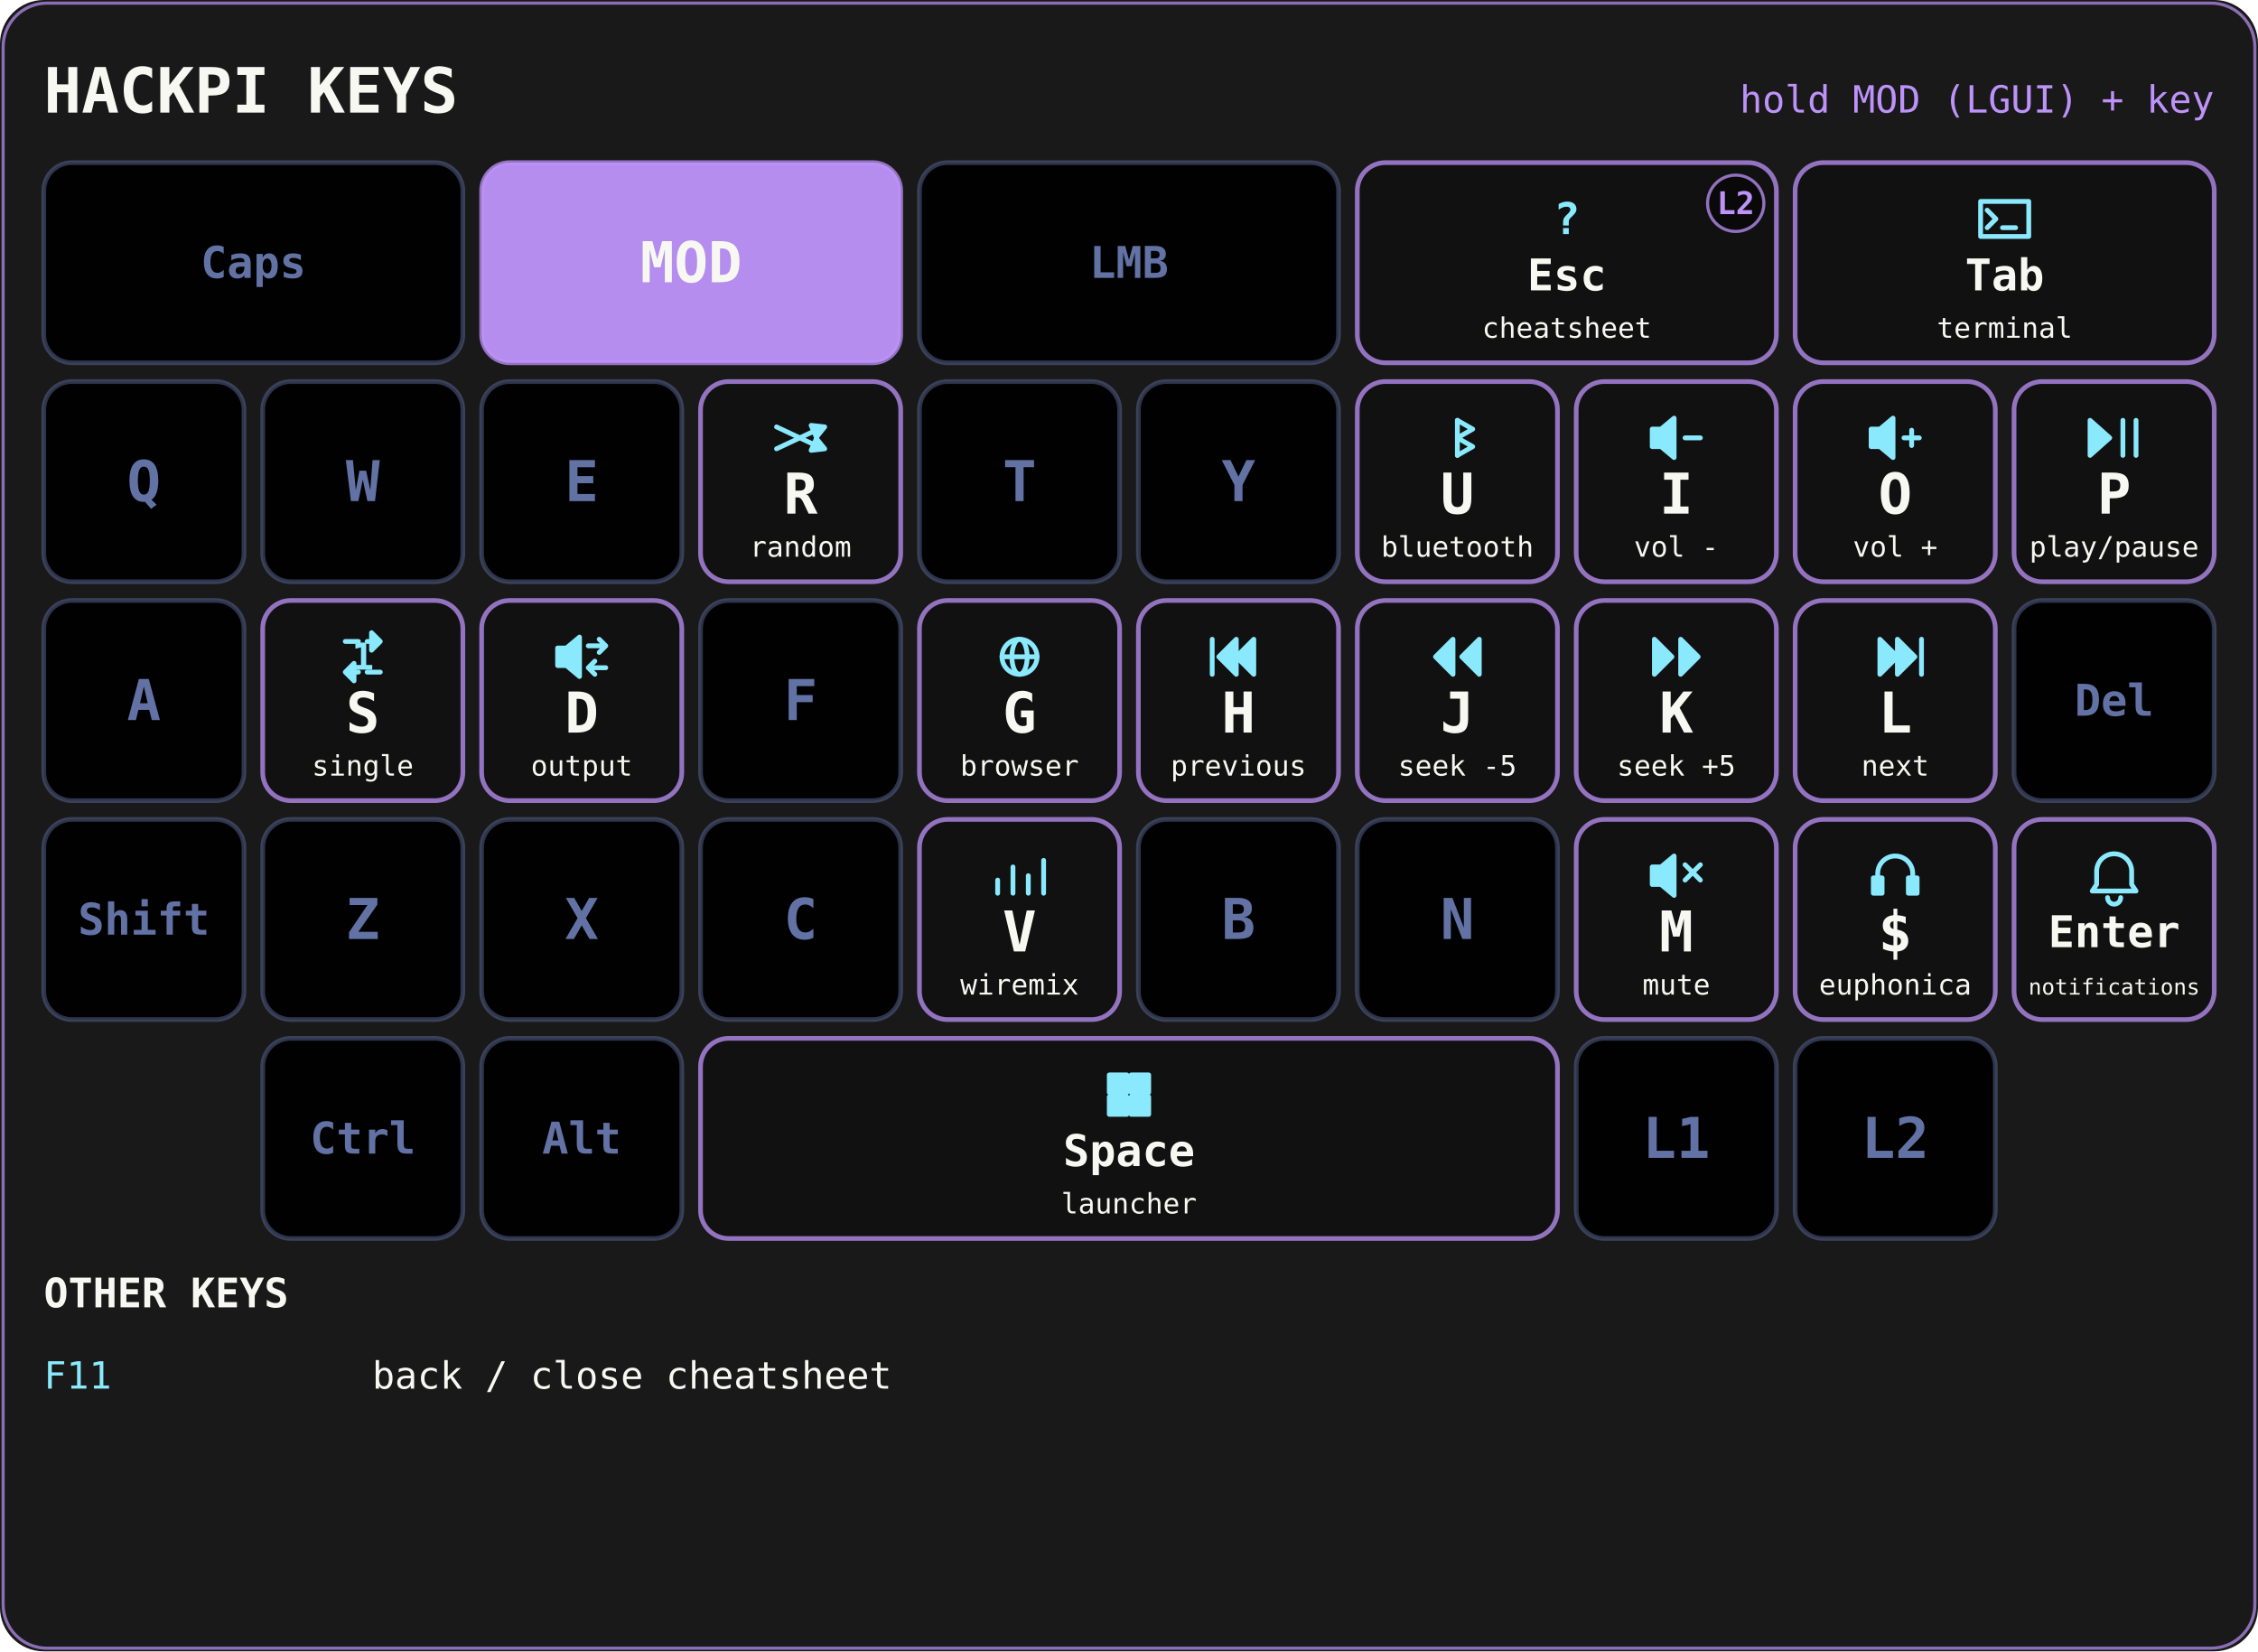
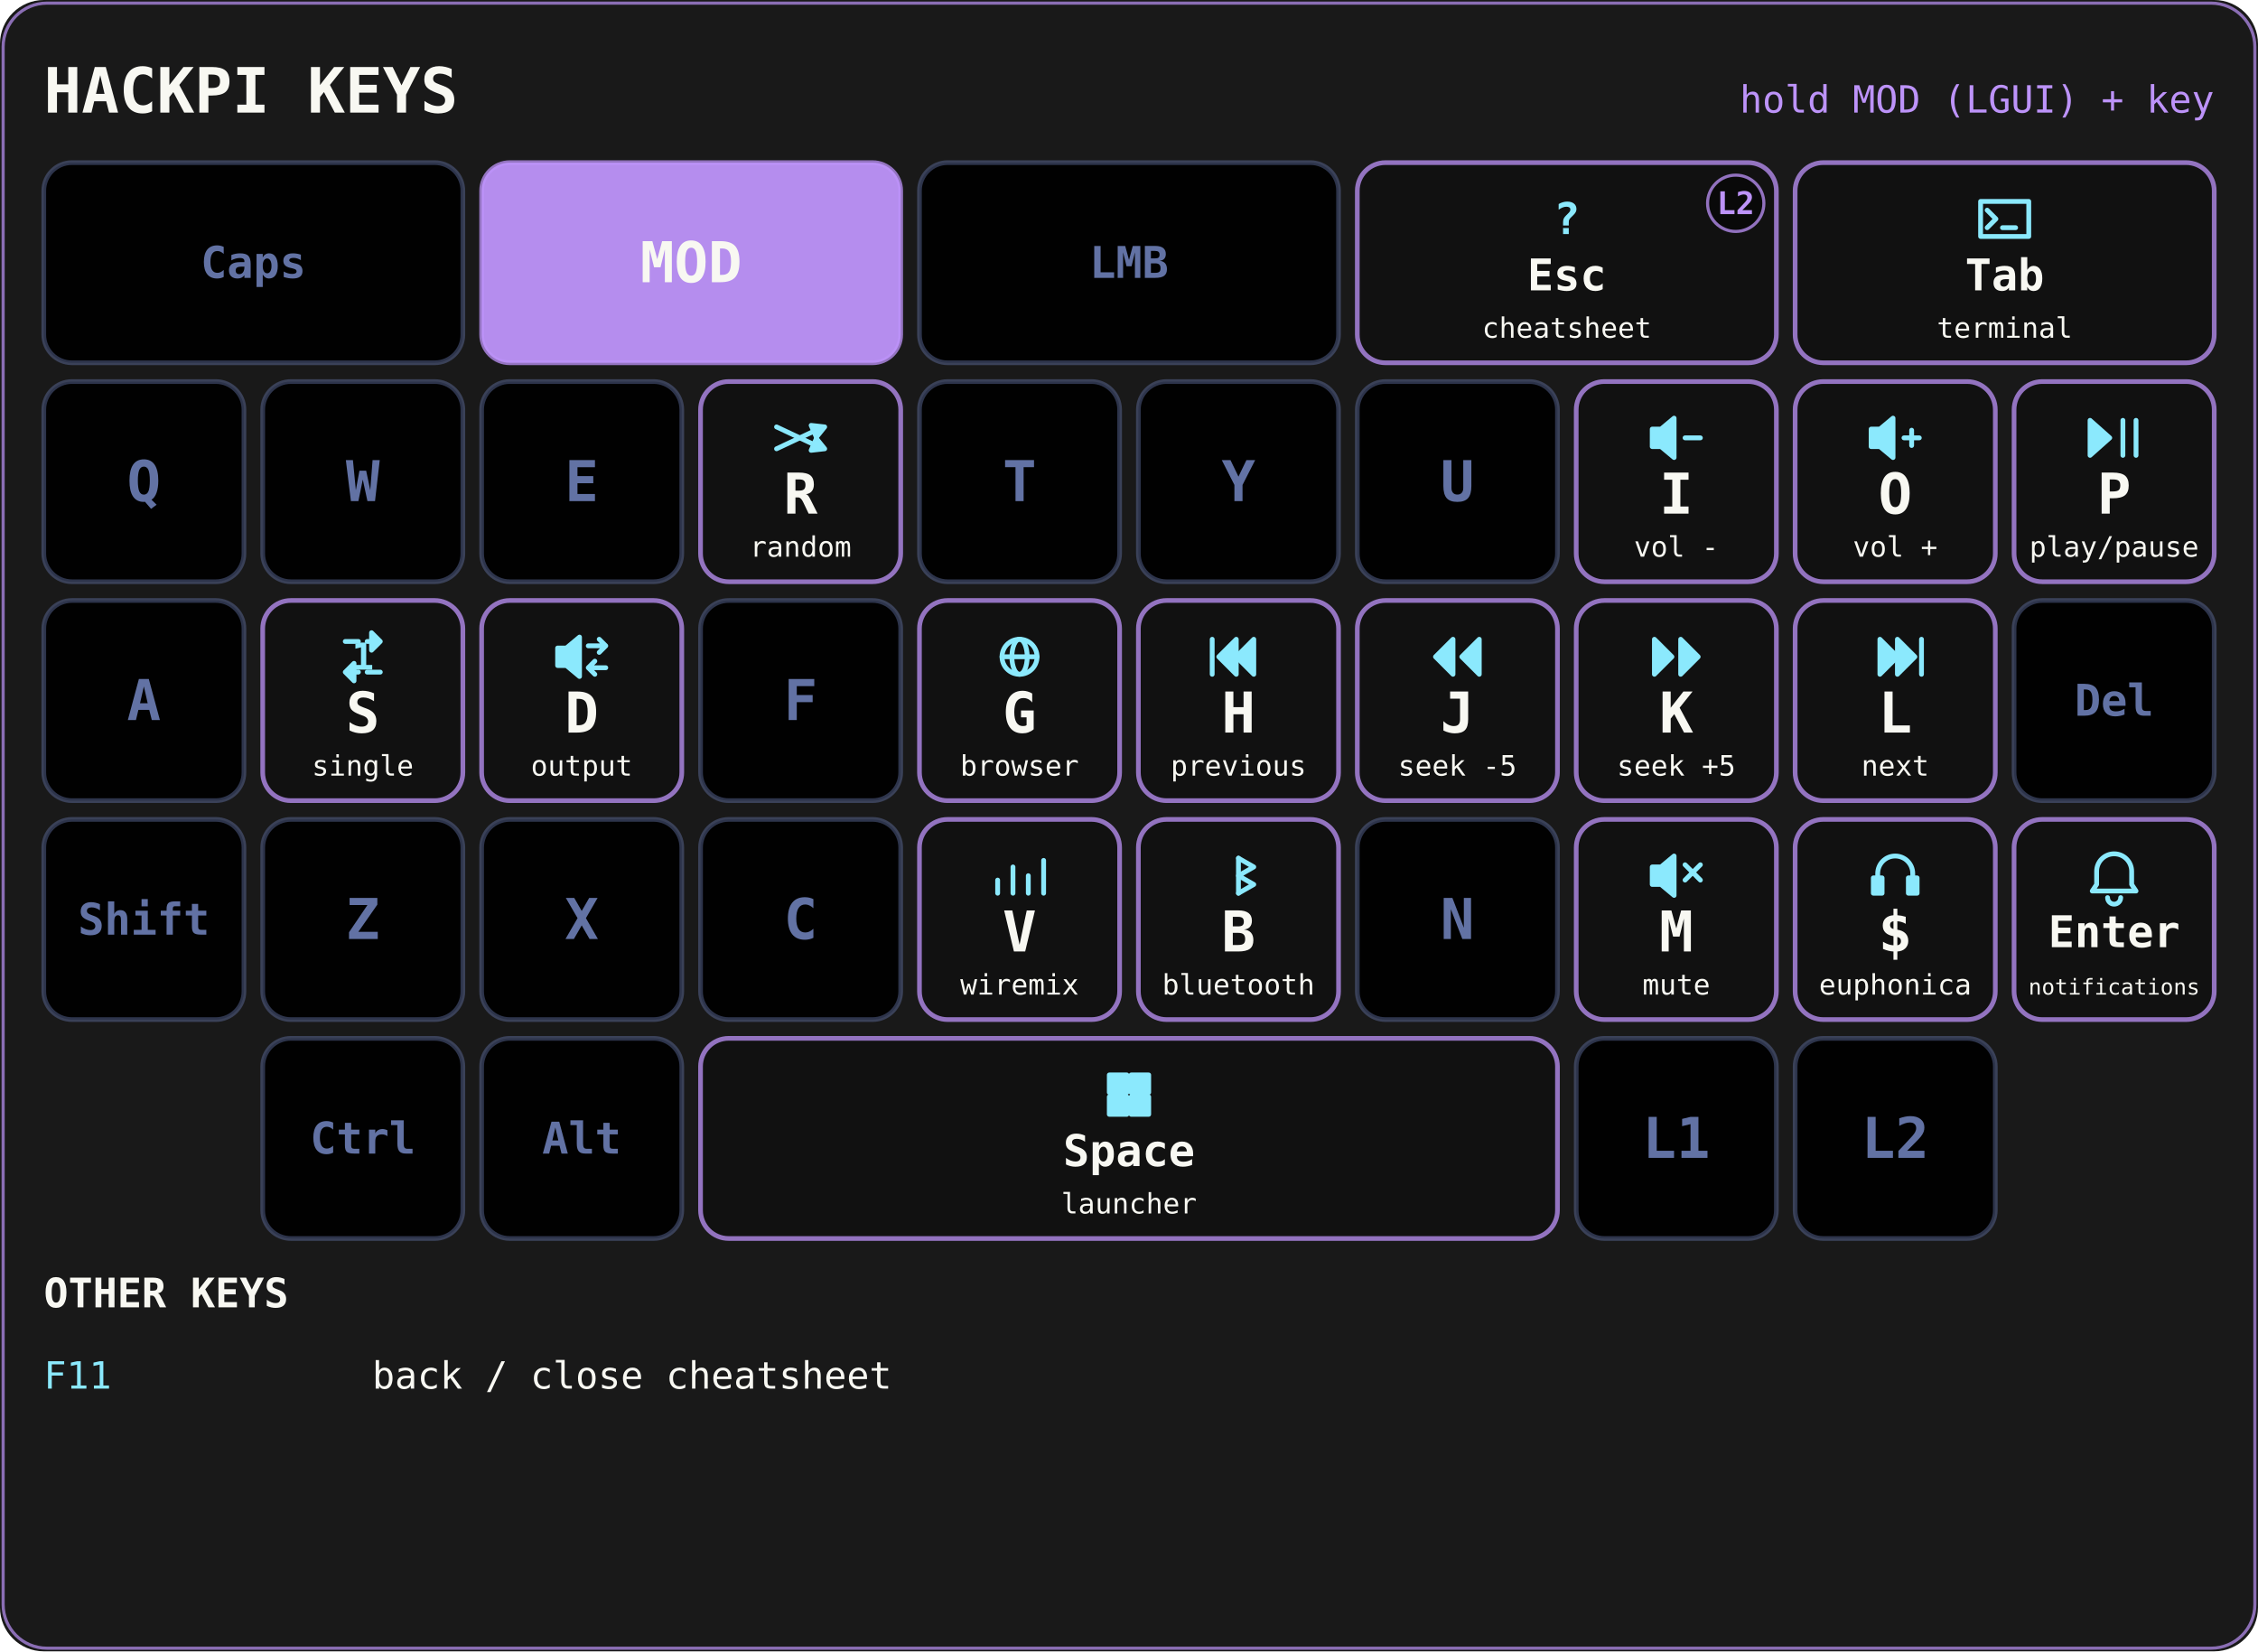
<svg xmlns="http://www.w3.org/2000/svg" width="722" height="528" viewBox="0 0 722 528" font-family="JetBrains Mono, monospace">
  <rect width="722" height="528" rx="14" fill="#000000" fill-opacity="0.9" />
  <rect x="1" y="1" width="720" height="526" rx="14" fill="none" stroke="#bd93f9" stroke-opacity="0.70" stroke-width="1" />
  <text x="14" y="36" font-size="20" font-weight="bold" fill="#f8f8f2">HACKPI KEYS</text>
  <text x="708" y="36" font-size="12" fill="#bd93f9" text-anchor="end">hold MOD (LGUI) + key</text>
  <rect x="14" y="52" width="134" height="64" rx="9" fill="#000000" fill-opacity="0.95" stroke="#6272a4" stroke-opacity="0.45" stroke-width="1.5" />
  <text x="81.0" y="84.0" font-size="14" font-weight="bold" fill="#6272a4" text-anchor="middle" dominant-baseline="central">Caps</text>
  <rect x="154" y="52" width="134" height="64" rx="9" fill="#bd93f9" fill-opacity="0.95" stroke="#bd93f9" stroke-opacity="0.75" stroke-width="1.5" />
  <text x="221.0" y="84.0" font-size="18" font-weight="bold" fill="#f8f8f2" text-anchor="middle" dominant-baseline="central">MOD</text>
  <rect x="294" y="52" width="134" height="64" rx="9" fill="#000000" fill-opacity="0.95" stroke="#6272a4" stroke-opacity="0.45" stroke-width="1.5" />
  <text x="361.0" y="84.0" font-size="14" font-weight="bold" fill="#6272a4" text-anchor="middle" dominant-baseline="central">LMB</text>
  <rect x="434" y="52" width="134" height="64" rx="9" fill="#111111" fill-opacity="0.95" stroke="#bd93f9" stroke-opacity="0.75" stroke-width="1.5" />
  <g transform="translate(501.0,70) scale(0.7)">
    <text x="0" y="0" font-size="20" font-weight="bold" fill="#8be9fd" text-anchor="middle" dominant-baseline="central">?</text>
  </g>
  <text x="501.0" y="108" font-size="9" fill="#f8f8f2" text-anchor="middle">cheatsheet</text>
  <circle cx="555" cy="65" r="9" fill="#000000" fill-opacity="0.45" stroke="#bd93f9" stroke-opacity="0.75" />
  <text x="555" y="65" font-size="10" font-weight="bold" fill="#bd93f9" text-anchor="middle" dominant-baseline="central">L2</text>
  <text x="501.0" y="88.0" font-size="14" font-weight="bold" fill="#f8f8f2" text-anchor="middle" dominant-baseline="central">Esc</text>
  <rect x="574" y="52" width="134" height="64" rx="9" fill="#111111" fill-opacity="0.95" stroke="#bd93f9" stroke-opacity="0.75" stroke-width="1.5" />
  <g transform="translate(641.0,70) scale(0.7)">
    <path d="M -11,-8 L -11,8 L 11,8 L 11,-8 Z" fill="none" stroke="#8be9fd" stroke-width="2.2" stroke-linecap="round" stroke-linejoin="round" />
    <path d="M -8,-4 L -4,0 L -8,4" fill="none" stroke="#8be9fd" stroke-width="2.2" stroke-linecap="round" stroke-linejoin="round" />
    <path d="M -1,4 L 5,4" fill="none" stroke="#8be9fd" stroke-width="2.2" stroke-linecap="round" stroke-linejoin="round" />
  </g>
  <text x="641.0" y="108" font-size="9" fill="#f8f8f2" text-anchor="middle">terminal</text>
  <text x="641.0" y="88.0" font-size="14" font-weight="bold" fill="#f8f8f2" text-anchor="middle" dominant-baseline="central">Tab</text>
  <rect x="14" y="122" width="64" height="64" rx="9" fill="#000000" fill-opacity="0.95" stroke="#6272a4" stroke-opacity="0.45" stroke-width="1.5" />
  <text x="46.0" y="154.0" font-size="18" font-weight="bold" fill="#6272a4" text-anchor="middle" dominant-baseline="central">Q</text>
  <rect x="84" y="122" width="64" height="64" rx="9" fill="#000000" fill-opacity="0.95" stroke="#6272a4" stroke-opacity="0.45" stroke-width="1.5" />
  <text x="116.0" y="154.0" font-size="18" font-weight="bold" fill="#6272a4" text-anchor="middle" dominant-baseline="central">W</text>
  <rect x="154" y="122" width="64" height="64" rx="9" fill="#000000" fill-opacity="0.95" stroke="#6272a4" stroke-opacity="0.45" stroke-width="1.5" />
  <text x="186.0" y="154.0" font-size="18" font-weight="bold" fill="#6272a4" text-anchor="middle" dominant-baseline="central">E</text>
  <rect x="224" y="122" width="64" height="64" rx="9" fill="#111111" fill-opacity="0.95" stroke="#bd93f9" stroke-opacity="0.75" stroke-width="1.5" />
  <g transform="translate(256.0,140) scale(0.7)">
    <path d="M -11,-5 L 6,3" fill="none" stroke="#8be9fd" stroke-width="2.2" stroke-linecap="round" stroke-linejoin="round" />
    <path d="M 11,5 L 4.8,5.7 L 7.2,0.3 Z" fill="#8be9fd" stroke="#8be9fd" stroke-width="2.2" stroke-linecap="round" stroke-linejoin="round" />
    <path d="M -11,5 L 6,-3" fill="none" stroke="#8be9fd" stroke-width="2.2" stroke-linecap="round" stroke-linejoin="round" />
    <path d="M 11,-5 L 7.2,-0.3 L 4.8,-5.7 Z" fill="#8be9fd" stroke="#8be9fd" stroke-width="2.2" stroke-linecap="round" stroke-linejoin="round" />
  </g>
  <text x="256.0" y="178" font-size="9" fill="#f8f8f2" text-anchor="middle">random</text>
  <text x="256.0" y="158.0" font-size="18" font-weight="bold" fill="#f8f8f2" text-anchor="middle" dominant-baseline="central">R</text>
  <rect x="294" y="122" width="64" height="64" rx="9" fill="#000000" fill-opacity="0.95" stroke="#6272a4" stroke-opacity="0.45" stroke-width="1.5" />
  <text x="326.0" y="154.0" font-size="18" font-weight="bold" fill="#6272a4" text-anchor="middle" dominant-baseline="central">T</text>
  <rect x="364" y="122" width="64" height="64" rx="9" fill="#000000" fill-opacity="0.95" stroke="#6272a4" stroke-opacity="0.45" stroke-width="1.5" />
  <text x="396.0" y="154.0" font-size="18" font-weight="bold" fill="#6272a4" text-anchor="middle" dominant-baseline="central">Y</text>
-   <rect x="434" y="122" width="64" height="64" rx="9" fill="#111111" fill-opacity="0.95" stroke="#bd93f9" stroke-opacity="0.75" stroke-width="1.5" />
-   <g transform="translate(466.0,140) scale(0.7)">
-     <path d="M 0,-8 L 0,8" fill="none" stroke="#8be9fd" stroke-width="2.2" stroke-linecap="round" stroke-linejoin="round" />
-     <path d="M 0,-8 L 7,-4 L 0,0 L 7,4 L 0,8" fill="none" stroke="#8be9fd" stroke-width="2.2" stroke-linecap="round" stroke-linejoin="round" />
-   </g>
-   <text x="466.0" y="178" font-size="9" fill="#f8f8f2" text-anchor="middle">bluetooth</text>
-   <text x="466.0" y="158.0" font-size="18" font-weight="bold" fill="#f8f8f2" text-anchor="middle" dominant-baseline="central">U</text>
+   <rect x="434" y="122" width="64" height="64" rx="9" fill="#000000" fill-opacity="0.95" stroke="#6272a4" stroke-opacity="0.45" stroke-width="1.5" />
+   <text x="466.0" y="154.0" font-size="18" font-weight="bold" fill="#6272a4" text-anchor="middle" dominant-baseline="central">U</text>
  <rect x="504" y="122" width="64" height="64" rx="9" fill="#111111" fill-opacity="0.95" stroke="#bd93f9" stroke-opacity="0.75" stroke-width="1.5" />
  <g transform="translate(536.0,140) scale(0.7)">
    <path d="M -11,-4 L -7,-4 L -1,-9 L -1,9 L -7,4 L -11,4 Z" fill="#8be9fd" stroke="#8be9fd" stroke-width="2.2" stroke-linecap="round" stroke-linejoin="round" />
    <path d="M 4,0 L 11,0" fill="none" stroke="#8be9fd" stroke-width="2.2" stroke-linecap="round" stroke-linejoin="round" />
  </g>
  <text x="536.0" y="178" font-size="9" fill="#f8f8f2" text-anchor="middle">vol -</text>
  <text x="536.0" y="158.0" font-size="18" font-weight="bold" fill="#f8f8f2" text-anchor="middle" dominant-baseline="central">I</text>
  <rect x="574" y="122" width="64" height="64" rx="9" fill="#111111" fill-opacity="0.95" stroke="#bd93f9" stroke-opacity="0.75" stroke-width="1.5" />
  <g transform="translate(606.0,140) scale(0.7)">
    <path d="M -11,-4 L -7,-4 L -1,-9 L -1,9 L -7,4 L -11,4 Z" fill="#8be9fd" stroke="#8be9fd" stroke-width="2.2" stroke-linecap="round" stroke-linejoin="round" />
    <path d="M 4,0 L 11,0 M 7.5,-3.5 L 7.5,3.5" fill="none" stroke="#8be9fd" stroke-width="2.2" stroke-linecap="round" stroke-linejoin="round" />
  </g>
  <text x="606.0" y="178" font-size="9" fill="#f8f8f2" text-anchor="middle">vol +</text>
  <text x="606.0" y="158.0" font-size="18" font-weight="bold" fill="#f8f8f2" text-anchor="middle" dominant-baseline="central">O</text>
  <rect x="644" y="122" width="64" height="64" rx="9" fill="#111111" fill-opacity="0.95" stroke="#bd93f9" stroke-opacity="0.75" stroke-width="1.5" />
  <g transform="translate(676.0,140) scale(0.7)">
    <path d="M -11,-8 L -2,0 L -11,8 Z" fill="#8be9fd" stroke="#8be9fd" stroke-width="2.2" stroke-linecap="round" stroke-linejoin="round" />
    <path d="M 4,-8 L 4,8 M 10,-8 L 10,8" fill="none" stroke="#8be9fd" stroke-width="2.2" stroke-linecap="round" stroke-linejoin="round" />
  </g>
  <text x="676.0" y="178" font-size="9" fill="#f8f8f2" text-anchor="middle">play/pause</text>
  <text x="676.0" y="158.0" font-size="18" font-weight="bold" fill="#f8f8f2" text-anchor="middle" dominant-baseline="central">P</text>
  <rect x="14" y="192" width="64" height="64" rx="9" fill="#000000" fill-opacity="0.95" stroke="#6272a4" stroke-opacity="0.45" stroke-width="1.5" />
  <text x="46.0" y="224.0" font-size="18" font-weight="bold" fill="#6272a4" text-anchor="middle" dominant-baseline="central">A</text>
  <rect x="84" y="192" width="64" height="64" rx="9" fill="#111111" fill-opacity="0.95" stroke="#bd93f9" stroke-opacity="0.75" stroke-width="1.5" />
  <g transform="translate(116.0,210) scale(0.7)">
    <path d="M -8,-7 L -2,-7" fill="none" stroke="#8be9fd" stroke-width="2.2" stroke-linecap="round" stroke-linejoin="round" />
    <path d="M 2,-7 L 4,-7" fill="none" stroke="#8be9fd" stroke-width="2.2" stroke-linecap="round" stroke-linejoin="round" />
    <path d="M 8,-7 L 4,-11 L 4,-3 Z" fill="#8be9fd" stroke="#8be9fd" stroke-width="2.2" stroke-linecap="round" stroke-linejoin="round" />
    <path d="M 8,7 L 2,7" fill="none" stroke="#8be9fd" stroke-width="2.2" stroke-linecap="round" stroke-linejoin="round" />
    <path d="M -2,7 L -4,7" fill="none" stroke="#8be9fd" stroke-width="2.2" stroke-linecap="round" stroke-linejoin="round" />
    <path d="M -8,7 L -4,3 L -4,11 Z" fill="#8be9fd" stroke="#8be9fd" stroke-width="2.2" stroke-linecap="round" stroke-linejoin="round" />
    <text x="0" y="0" font-size="17" font-weight="bold" fill="#8be9fd" text-anchor="middle" dominant-baseline="central">1</text>
  </g>
  <text x="116.0" y="248" font-size="9" fill="#f8f8f2" text-anchor="middle">single</text>
  <text x="116.0" y="228.0" font-size="18" font-weight="bold" fill="#f8f8f2" text-anchor="middle" dominant-baseline="central">S</text>
  <rect x="154" y="192" width="64" height="64" rx="9" fill="#111111" fill-opacity="0.95" stroke="#bd93f9" stroke-opacity="0.75" stroke-width="1.5" />
  <g transform="translate(186.0,210) scale(0.7)">
    <path d="M -11,-4 L -7,-4 L -1,-9 L -1,9 L -7,4 L -11,4 Z" fill="#8be9fd" stroke="#8be9fd" stroke-width="2.2" stroke-linecap="round" stroke-linejoin="round" />
    <path d="M 3,-5 L 11,-5 L 8,-8 M 11,-5 L 8,-2" fill="none" stroke="#8be9fd" stroke-width="2.2" stroke-linecap="round" stroke-linejoin="round" />
    <path d="M 11,5 L 3,5 L 6,2 M 3,5 L 6,8" fill="none" stroke="#8be9fd" stroke-width="2.2" stroke-linecap="round" stroke-linejoin="round" />
  </g>
  <text x="186.0" y="248" font-size="9" fill="#f8f8f2" text-anchor="middle">output</text>
  <text x="186.0" y="228.0" font-size="18" font-weight="bold" fill="#f8f8f2" text-anchor="middle" dominant-baseline="central">D</text>
  <rect x="224" y="192" width="64" height="64" rx="9" fill="#000000" fill-opacity="0.95" stroke="#6272a4" stroke-opacity="0.45" stroke-width="1.5" />
  <text x="256.0" y="224.0" font-size="18" font-weight="bold" fill="#6272a4" text-anchor="middle" dominant-baseline="central">F</text>
  <rect x="294" y="192" width="64" height="64" rx="9" fill="#111111" fill-opacity="0.95" stroke="#bd93f9" stroke-opacity="0.75" stroke-width="1.5" />
  <g transform="translate(326.0,210) scale(0.7)">
    <path d="M -8,0 A 8,8 0 1 0 8,0 A 8,8 0 1 0 -8,0" fill="none" stroke="#8be9fd" stroke-width="2.2" stroke-linecap="round" stroke-linejoin="round" />
    <path d="M 0,-8 A 3.5,8 0 1 0 0,8 A 3.5,8 0 1 0 0,-8" fill="none" stroke="#8be9fd" stroke-width="2.2" stroke-linecap="round" stroke-linejoin="round" />
    <path d="M -8,0 L 8,0" fill="none" stroke="#8be9fd" stroke-width="2.2" stroke-linecap="round" stroke-linejoin="round" />
  </g>
  <text x="326.0" y="248" font-size="9" fill="#f8f8f2" text-anchor="middle">browser</text>
  <text x="326.0" y="228.0" font-size="18" font-weight="bold" fill="#f8f8f2" text-anchor="middle" dominant-baseline="central">G</text>
  <rect x="364" y="192" width="64" height="64" rx="9" fill="#111111" fill-opacity="0.95" stroke="#bd93f9" stroke-opacity="0.75" stroke-width="1.5" />
  <g transform="translate(396.0,210) scale(0.7)">
    <path d="M -12,-8 L -12,8" fill="none" stroke="#8be9fd" stroke-width="2.2" stroke-linecap="round" stroke-linejoin="round" />
    <path d="M -9,0 L -1,-8 L -1,8 Z" fill="#8be9fd" stroke="#8be9fd" stroke-width="2.2" stroke-linecap="round" stroke-linejoin="round" />
    <path d="M -1,0 L 7,-8 L 7,8 Z" fill="#8be9fd" stroke="#8be9fd" stroke-width="2.2" stroke-linecap="round" stroke-linejoin="round" />
  </g>
  <text x="396.0" y="248" font-size="9" fill="#f8f8f2" text-anchor="middle">previous</text>
  <text x="396.0" y="228.0" font-size="18" font-weight="bold" fill="#f8f8f2" text-anchor="middle" dominant-baseline="central">H</text>
  <rect x="434" y="192" width="64" height="64" rx="9" fill="#111111" fill-opacity="0.95" stroke="#bd93f9" stroke-opacity="0.75" stroke-width="1.5" />
  <g transform="translate(466.0,210) scale(0.7)">
    <path d="M -2,-8 L -10,0 L -2,8 Z" fill="#8be9fd" stroke="#8be9fd" stroke-width="2.2" stroke-linecap="round" stroke-linejoin="round" />
    <path d="M 10,-8 L 2,0 L 10,8 Z" fill="#8be9fd" stroke="#8be9fd" stroke-width="2.2" stroke-linecap="round" stroke-linejoin="round" />
  </g>
  <text x="466.0" y="248" font-size="9" fill="#f8f8f2" text-anchor="middle">seek -5</text>
  <text x="466.0" y="228.0" font-size="18" font-weight="bold" fill="#f8f8f2" text-anchor="middle" dominant-baseline="central">J</text>
  <rect x="504" y="192" width="64" height="64" rx="9" fill="#111111" fill-opacity="0.95" stroke="#bd93f9" stroke-opacity="0.75" stroke-width="1.5" />
  <g transform="translate(536.0,210) scale(0.7)">
    <path d="M -10,-8 L -2,0 L -10,8 Z" fill="#8be9fd" stroke="#8be9fd" stroke-width="2.2" stroke-linecap="round" stroke-linejoin="round" />
    <path d="M 2,-8 L 10,0 L 2,8 Z" fill="#8be9fd" stroke="#8be9fd" stroke-width="2.2" stroke-linecap="round" stroke-linejoin="round" />
  </g>
  <text x="536.0" y="248" font-size="9" fill="#f8f8f2" text-anchor="middle">seek +5</text>
  <text x="536.0" y="228.0" font-size="18" font-weight="bold" fill="#f8f8f2" text-anchor="middle" dominant-baseline="central">K</text>
  <rect x="574" y="192" width="64" height="64" rx="9" fill="#111111" fill-opacity="0.95" stroke="#bd93f9" stroke-opacity="0.75" stroke-width="1.5" />
  <g transform="translate(606.0,210) scale(0.7)">
    <path d="M 12,-8 L 12,8" fill="none" stroke="#8be9fd" stroke-width="2.2" stroke-linecap="round" stroke-linejoin="round" />
    <path d="M 9,0 L 1,-8 L 1,8 Z" fill="#8be9fd" stroke="#8be9fd" stroke-width="2.2" stroke-linecap="round" stroke-linejoin="round" />
    <path d="M 1,0 L -7,-8 L -7,8 Z" fill="#8be9fd" stroke="#8be9fd" stroke-width="2.2" stroke-linecap="round" stroke-linejoin="round" />
  </g>
  <text x="606.0" y="248" font-size="9" fill="#f8f8f2" text-anchor="middle">next</text>
  <text x="606.0" y="228.0" font-size="18" font-weight="bold" fill="#f8f8f2" text-anchor="middle" dominant-baseline="central">L</text>
  <rect x="644" y="192" width="64" height="64" rx="9" fill="#000000" fill-opacity="0.95" stroke="#6272a4" stroke-opacity="0.45" stroke-width="1.5" />
  <text x="676.0" y="224.0" font-size="14" font-weight="bold" fill="#6272a4" text-anchor="middle" dominant-baseline="central">Del</text>
  <rect x="14" y="262" width="64" height="64" rx="9" fill="#000000" fill-opacity="0.95" stroke="#6272a4" stroke-opacity="0.45" stroke-width="1.5" />
  <text x="46.0" y="294.0" font-size="14" font-weight="bold" fill="#6272a4" text-anchor="middle" dominant-baseline="central">Shift</text>
  <rect x="84" y="262" width="64" height="64" rx="9" fill="#000000" fill-opacity="0.95" stroke="#6272a4" stroke-opacity="0.45" stroke-width="1.5" />
  <text x="116.0" y="294.0" font-size="18" font-weight="bold" fill="#6272a4" text-anchor="middle" dominant-baseline="central">Z</text>
  <rect x="154" y="262" width="64" height="64" rx="9" fill="#000000" fill-opacity="0.95" stroke="#6272a4" stroke-opacity="0.45" stroke-width="1.5" />
  <text x="186.0" y="294.0" font-size="18" font-weight="bold" fill="#6272a4" text-anchor="middle" dominant-baseline="central">X</text>
  <rect x="224" y="262" width="64" height="64" rx="9" fill="#000000" fill-opacity="0.95" stroke="#6272a4" stroke-opacity="0.45" stroke-width="1.5" />
  <text x="256.0" y="294.0" font-size="18" font-weight="bold" fill="#6272a4" text-anchor="middle" dominant-baseline="central">C</text>
  <rect x="294" y="262" width="64" height="64" rx="9" fill="#111111" fill-opacity="0.95" stroke="#bd93f9" stroke-opacity="0.75" stroke-width="1.5" />
  <g transform="translate(326.0,280) scale(0.7)">
    <path d="M -10,8 L -10,2" fill="none" stroke="#8be9fd" stroke-width="2.2" stroke-linecap="round" stroke-linejoin="round" />
    <path d="M -3,8 L -3,-4" fill="none" stroke="#8be9fd" stroke-width="2.2" stroke-linecap="round" stroke-linejoin="round" />
    <path d="M 4,8 L 4,0" fill="none" stroke="#8be9fd" stroke-width="2.2" stroke-linecap="round" stroke-linejoin="round" />
    <path d="M 11,8 L 11,-7" fill="none" stroke="#8be9fd" stroke-width="2.2" stroke-linecap="round" stroke-linejoin="round" />
  </g>
  <text x="326.0" y="318" font-size="9" fill="#f8f8f2" text-anchor="middle">wiremix</text>
  <text x="326.0" y="298.0" font-size="18" font-weight="bold" fill="#f8f8f2" text-anchor="middle" dominant-baseline="central">V</text>
-   <rect x="364" y="262" width="64" height="64" rx="9" fill="#000000" fill-opacity="0.95" stroke="#6272a4" stroke-opacity="0.45" stroke-width="1.5" />
-   <text x="396.0" y="294.0" font-size="18" font-weight="bold" fill="#6272a4" text-anchor="middle" dominant-baseline="central">B</text>
+   <rect x="364" y="262" width="64" height="64" rx="9" fill="#111111" fill-opacity="0.95" stroke="#bd93f9" stroke-opacity="0.75" stroke-width="1.5" />
+   <g transform="translate(396.0,280) scale(0.7)">
+     <path d="M 0,-8 L 0,8" fill="none" stroke="#8be9fd" stroke-width="2.2" stroke-linecap="round" stroke-linejoin="round" />
+     <path d="M 0,-8 L 7,-4 L 0,0 L 7,4 L 0,8" fill="none" stroke="#8be9fd" stroke-width="2.2" stroke-linecap="round" stroke-linejoin="round" />
+   </g>
+   <text x="396.0" y="318" font-size="9" fill="#f8f8f2" text-anchor="middle">bluetooth</text>
+   <text x="396.0" y="298.0" font-size="18" font-weight="bold" fill="#f8f8f2" text-anchor="middle" dominant-baseline="central">B</text>
  <rect x="434" y="262" width="64" height="64" rx="9" fill="#000000" fill-opacity="0.95" stroke="#6272a4" stroke-opacity="0.45" stroke-width="1.5" />
  <text x="466.0" y="294.0" font-size="18" font-weight="bold" fill="#6272a4" text-anchor="middle" dominant-baseline="central">N</text>
  <rect x="504" y="262" width="64" height="64" rx="9" fill="#111111" fill-opacity="0.95" stroke="#bd93f9" stroke-opacity="0.75" stroke-width="1.5" />
  <g transform="translate(536.0,280) scale(0.7)">
    <path d="M -11,-4 L -7,-4 L -1,-9 L -1,9 L -7,4 L -11,4 Z" fill="#8be9fd" stroke="#8be9fd" stroke-width="2.2" stroke-linecap="round" stroke-linejoin="round" />
    <path d="M 4,-5 L 11,2 M 11,-5 L 4,2" fill="none" stroke="#8be9fd" stroke-width="2.2" stroke-linecap="round" stroke-linejoin="round" />
  </g>
  <text x="536.0" y="318" font-size="9" fill="#f8f8f2" text-anchor="middle">mute</text>
  <text x="536.0" y="298.0" font-size="18" font-weight="bold" fill="#f8f8f2" text-anchor="middle" dominant-baseline="central">M</text>
  <rect x="574" y="262" width="64" height="64" rx="9" fill="#111111" fill-opacity="0.95" stroke="#bd93f9" stroke-opacity="0.75" stroke-width="1.5" />
  <g transform="translate(606.0,280) scale(0.7)">
    <path d="M -8,2 L -8,-1 A 8,8 0 0 1 8,-1 L 8,2" fill="none" stroke="#8be9fd" stroke-width="2.2" stroke-linecap="round" stroke-linejoin="round" />
    <path d="M -10,1 L -6,1 L -6,8 L -10,8 Z" fill="#8be9fd" stroke="#8be9fd" stroke-width="2.2" stroke-linecap="round" stroke-linejoin="round" />
    <path d="M 6,1 L 10,1 L 10,8 L 6,8 Z" fill="#8be9fd" stroke="#8be9fd" stroke-width="2.2" stroke-linecap="round" stroke-linejoin="round" />
  </g>
  <text x="606.0" y="318" font-size="9" fill="#f8f8f2" text-anchor="middle">euphonica</text>
  <text x="606.0" y="298.0" font-size="18" font-weight="bold" fill="#f8f8f2" text-anchor="middle" dominant-baseline="central">$</text>
  <rect x="644" y="262" width="64" height="64" rx="9" fill="#111111" fill-opacity="0.95" stroke="#bd93f9" stroke-opacity="0.75" stroke-width="1.5" />
  <g transform="translate(676.0,280) scale(0.7)">
    <path d="M -8,4 L -8,-2 A 8,8 0 0 1 8,-2 L 8,4 L 10,7 L -10,7 Z" fill="none" stroke="#8be9fd" stroke-width="2.2" stroke-linecap="round" stroke-linejoin="round" />
    <path d="M -3,10 A 3,3 0 0 0 3,10" fill="none" stroke="#8be9fd" stroke-width="2.2" stroke-linecap="round" stroke-linejoin="round" />
  </g>
  <text x="676.0" y="318" font-size="7.0" fill="#f8f8f2" text-anchor="middle">notifications</text>
  <text x="676.0" y="298.0" font-size="14" font-weight="bold" fill="#f8f8f2" text-anchor="middle" dominant-baseline="central">Enter</text>
  <rect x="84" y="332" width="64" height="64" rx="9" fill="#000000" fill-opacity="0.95" stroke="#6272a4" stroke-opacity="0.45" stroke-width="1.5" />
  <text x="116.0" y="364.0" font-size="14" font-weight="bold" fill="#6272a4" text-anchor="middle" dominant-baseline="central">Ctrl</text>
  <rect x="154" y="332" width="64" height="64" rx="9" fill="#000000" fill-opacity="0.95" stroke="#6272a4" stroke-opacity="0.45" stroke-width="1.5" />
  <text x="186.0" y="364.0" font-size="14" font-weight="bold" fill="#6272a4" text-anchor="middle" dominant-baseline="central">Alt</text>
  <rect x="224" y="332" width="274" height="64" rx="9" fill="#111111" fill-opacity="0.95" stroke="#bd93f9" stroke-opacity="0.75" stroke-width="1.5" />
  <g transform="translate(361.0,350) scale(0.7)">
    <path d="M -9,-9 L -1,-9 L -1,-1 L -9,-1 Z" fill="#8be9fd" stroke="#8be9fd" stroke-width="2.2" stroke-linecap="round" stroke-linejoin="round" />
    <path d="M 1,-9 L 9,-9 L 9,-1 L 1,-1 Z" fill="#8be9fd" stroke="#8be9fd" stroke-width="2.2" stroke-linecap="round" stroke-linejoin="round" />
    <path d="M -9,1 L -1,1 L -1,9 L -9,9 Z" fill="#8be9fd" stroke="#8be9fd" stroke-width="2.2" stroke-linecap="round" stroke-linejoin="round" />
    <path d="M 1,1 L 9,1 L 9,9 L 1,9 Z" fill="#8be9fd" stroke="#8be9fd" stroke-width="2.2" stroke-linecap="round" stroke-linejoin="round" />
  </g>
  <text x="361.0" y="388" font-size="9" fill="#f8f8f2" text-anchor="middle">launcher</text>
  <text x="361.0" y="368.0" font-size="14" font-weight="bold" fill="#f8f8f2" text-anchor="middle" dominant-baseline="central">Space</text>
  <rect x="504" y="332" width="64" height="64" rx="9" fill="#000000" fill-opacity="0.95" stroke="#6272a4" stroke-opacity="0.45" stroke-width="1.5" />
  <text x="536.0" y="364.0" font-size="18" font-weight="bold" fill="#6272a4" text-anchor="middle" dominant-baseline="central">L1</text>
  <rect x="574" y="332" width="64" height="64" rx="9" fill="#000000" fill-opacity="0.95" stroke="#6272a4" stroke-opacity="0.45" stroke-width="1.5" />
  <text x="606.0" y="364.0" font-size="18" font-weight="bold" fill="#6272a4" text-anchor="middle" dominant-baseline="central">L2</text>
  <text x="14" y="418" font-size="13" font-weight="bold" fill="#f8f8f2">OTHER KEYS</text>
  <text x="14" y="444" font-size="12" fill="#8be9fd">F11</text>
  <text x="119" y="444" font-size="12" fill="#f8f8f2">back / close cheatsheet</text>
</svg>
